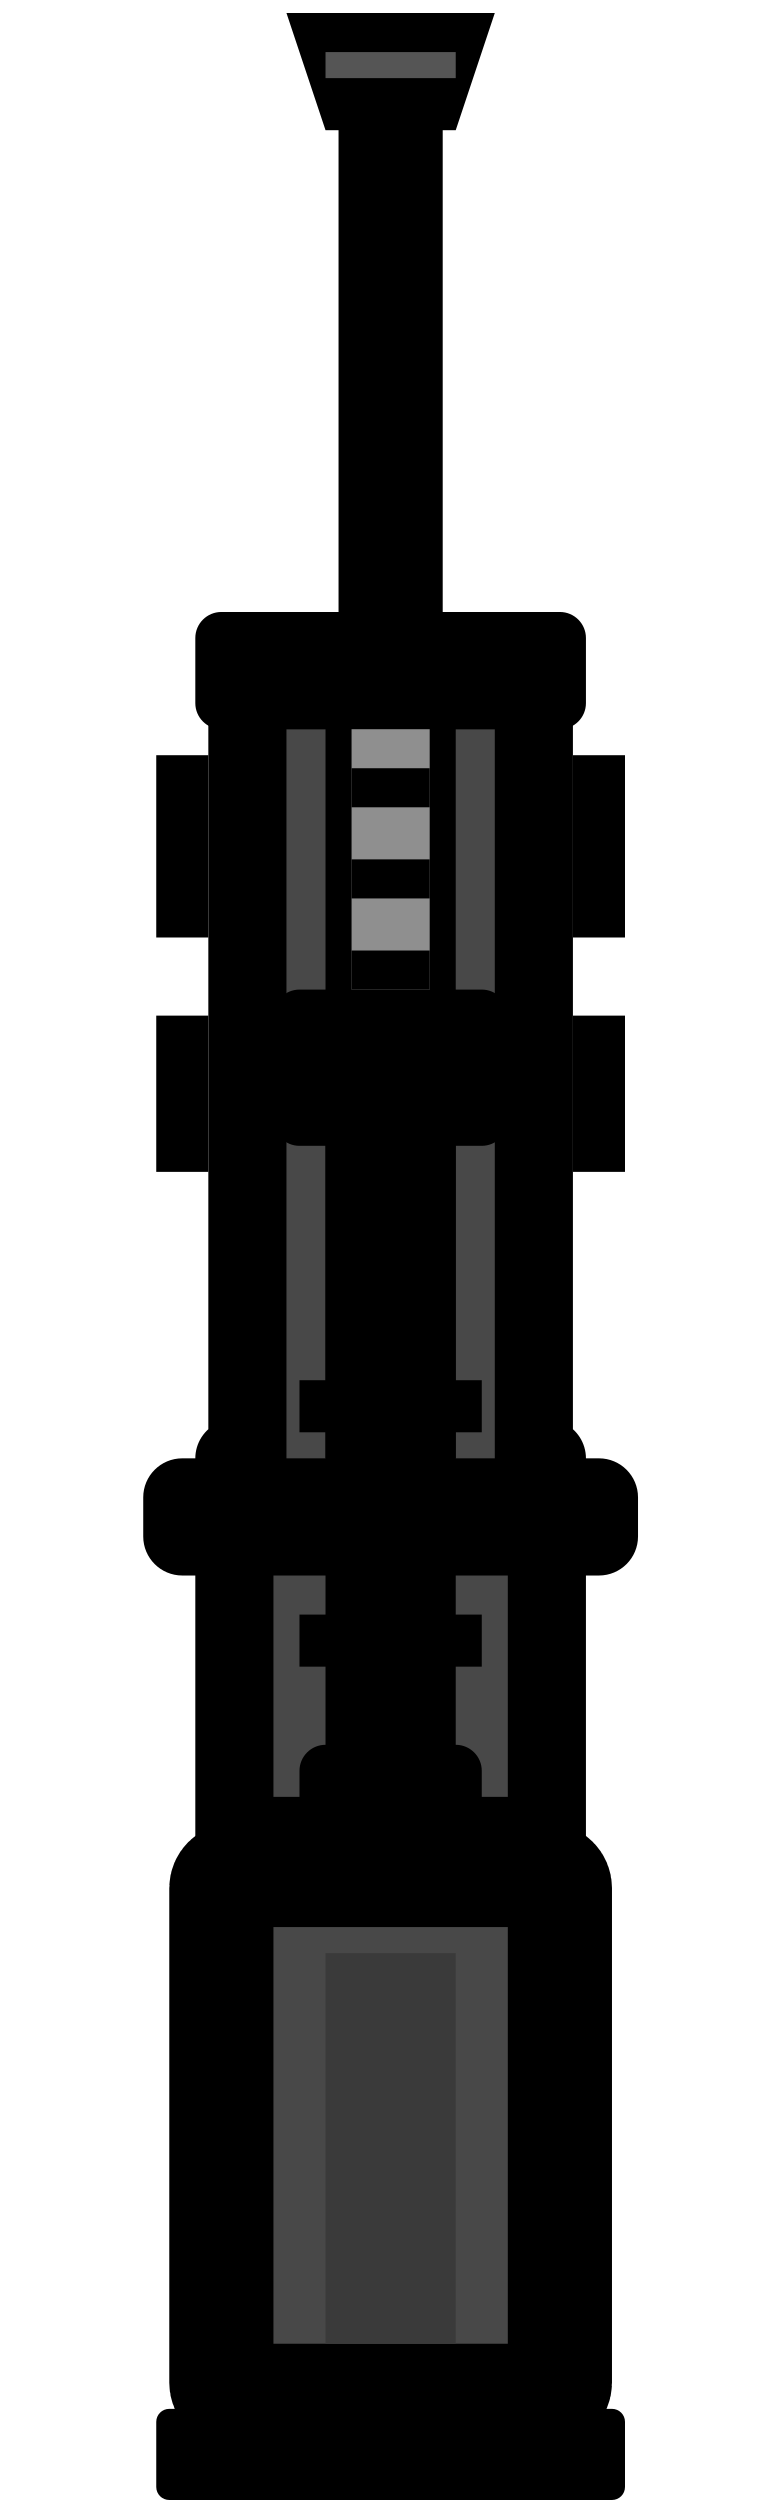
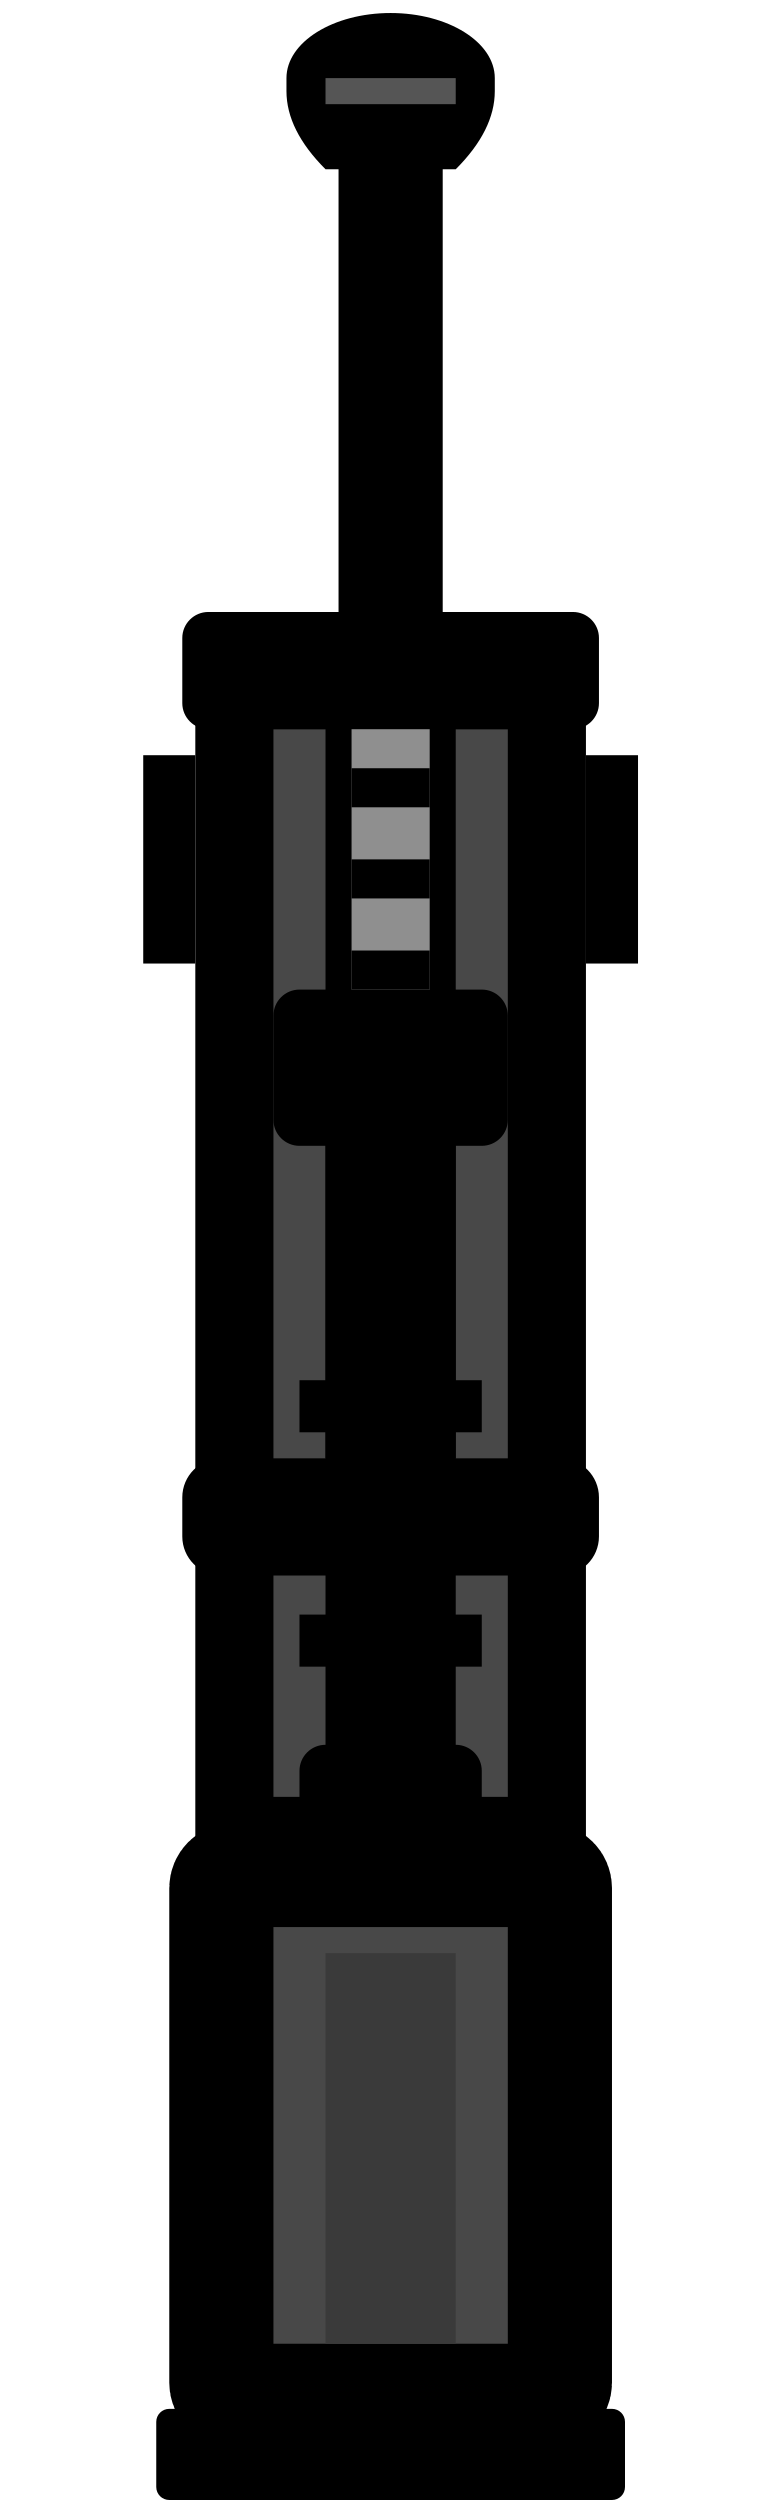
<svg xmlns="http://www.w3.org/2000/svg" width="60" height="192" viewBox="0 0 60 192">
  <rect x="17" y="144" width="26" height="40" rx="1" fill="#484848" stroke="#000" stroke-width="8" />
  <rect x="25" y="150" width="10" height="30" fill="#3a3a3a" />
  <rect x="12" y="185" width="36" height="7" rx="1" fill="#000" />
-   <path d="M19 53h22v59h1v29H18v-29h1z" fill="#484848" stroke="#000" stroke-width="6" stroke-linejoin="round" />
-   <rect x="12" y="58" width="4" height="14" fill="#000" />
-   <rect x="12" y="78" width="4" height="12" fill="#000" />
-   <rect x="44" y="58" width="4" height="14" fill="#000" />
-   <rect x="44" y="78" width="4" height="12" fill="#000" />
+   <rect x="18" y="53" width="24" height="88" fill="#484848" stroke="#000" stroke-width="6" stroke-linejoin="round" />
+   <rect x="11" y="58" width="4" height="16" fill="#000" />
+   <rect x="45" y="58" width="4" height="16" fill="#000" />
  <rect x="25" y="52" width="10" height="60" fill="#000" />
  <rect x="27" y="54" width="6" height="24" fill="#8f8f8f" />
  <path d="M27 60.5h6M27 67.5h6M27 74.5h6" stroke="#000" stroke-width="3" />
  <rect x="21" y="76" width="18" height="12" rx="2" fill="#000" />
  <rect x="25" y="86" width="10" height="50" fill="#000" />
  <rect x="23" y="106" width="14" height="4" fill="#000" />
  <rect x="23" y="124" width="14" height="4" fill="#000" />
-   <rect x="11" y="112" width="38" height="9" rx="3" fill="#000" />
+   <rect x="14" y="112" width="32" height="9" rx="3" fill="#000" />
  <circle cx="30" cy="116.5" r="4.5" fill="#000" />
  <rect x="23" y="134" width="14" height="10" rx="2" fill="#000" />
-   <rect x="15" y="47" width="30" height="9" rx="2" fill="#000" />
-   <rect x="26" y="8" width="8" height="41" fill="#000" />
-   <path d="M22 1h16l-3 9H25z" fill="#000" />
-   <rect x="25" y="4" width="10" height="2" fill="#555555" />
+   <rect x="14" y="47" width="32" height="9" rx="2" fill="#000" />
+   <rect x="26" y="10" width="8" height="39" fill="#000" />
+   <path d="M22 6a8 5 0 0 1 16 0v1q0 3-3 6H25q-3-3-3-6z" fill="#000" />
+   <rect x="25" y="6" width="10" height="2" fill="#555555" />
</svg>
